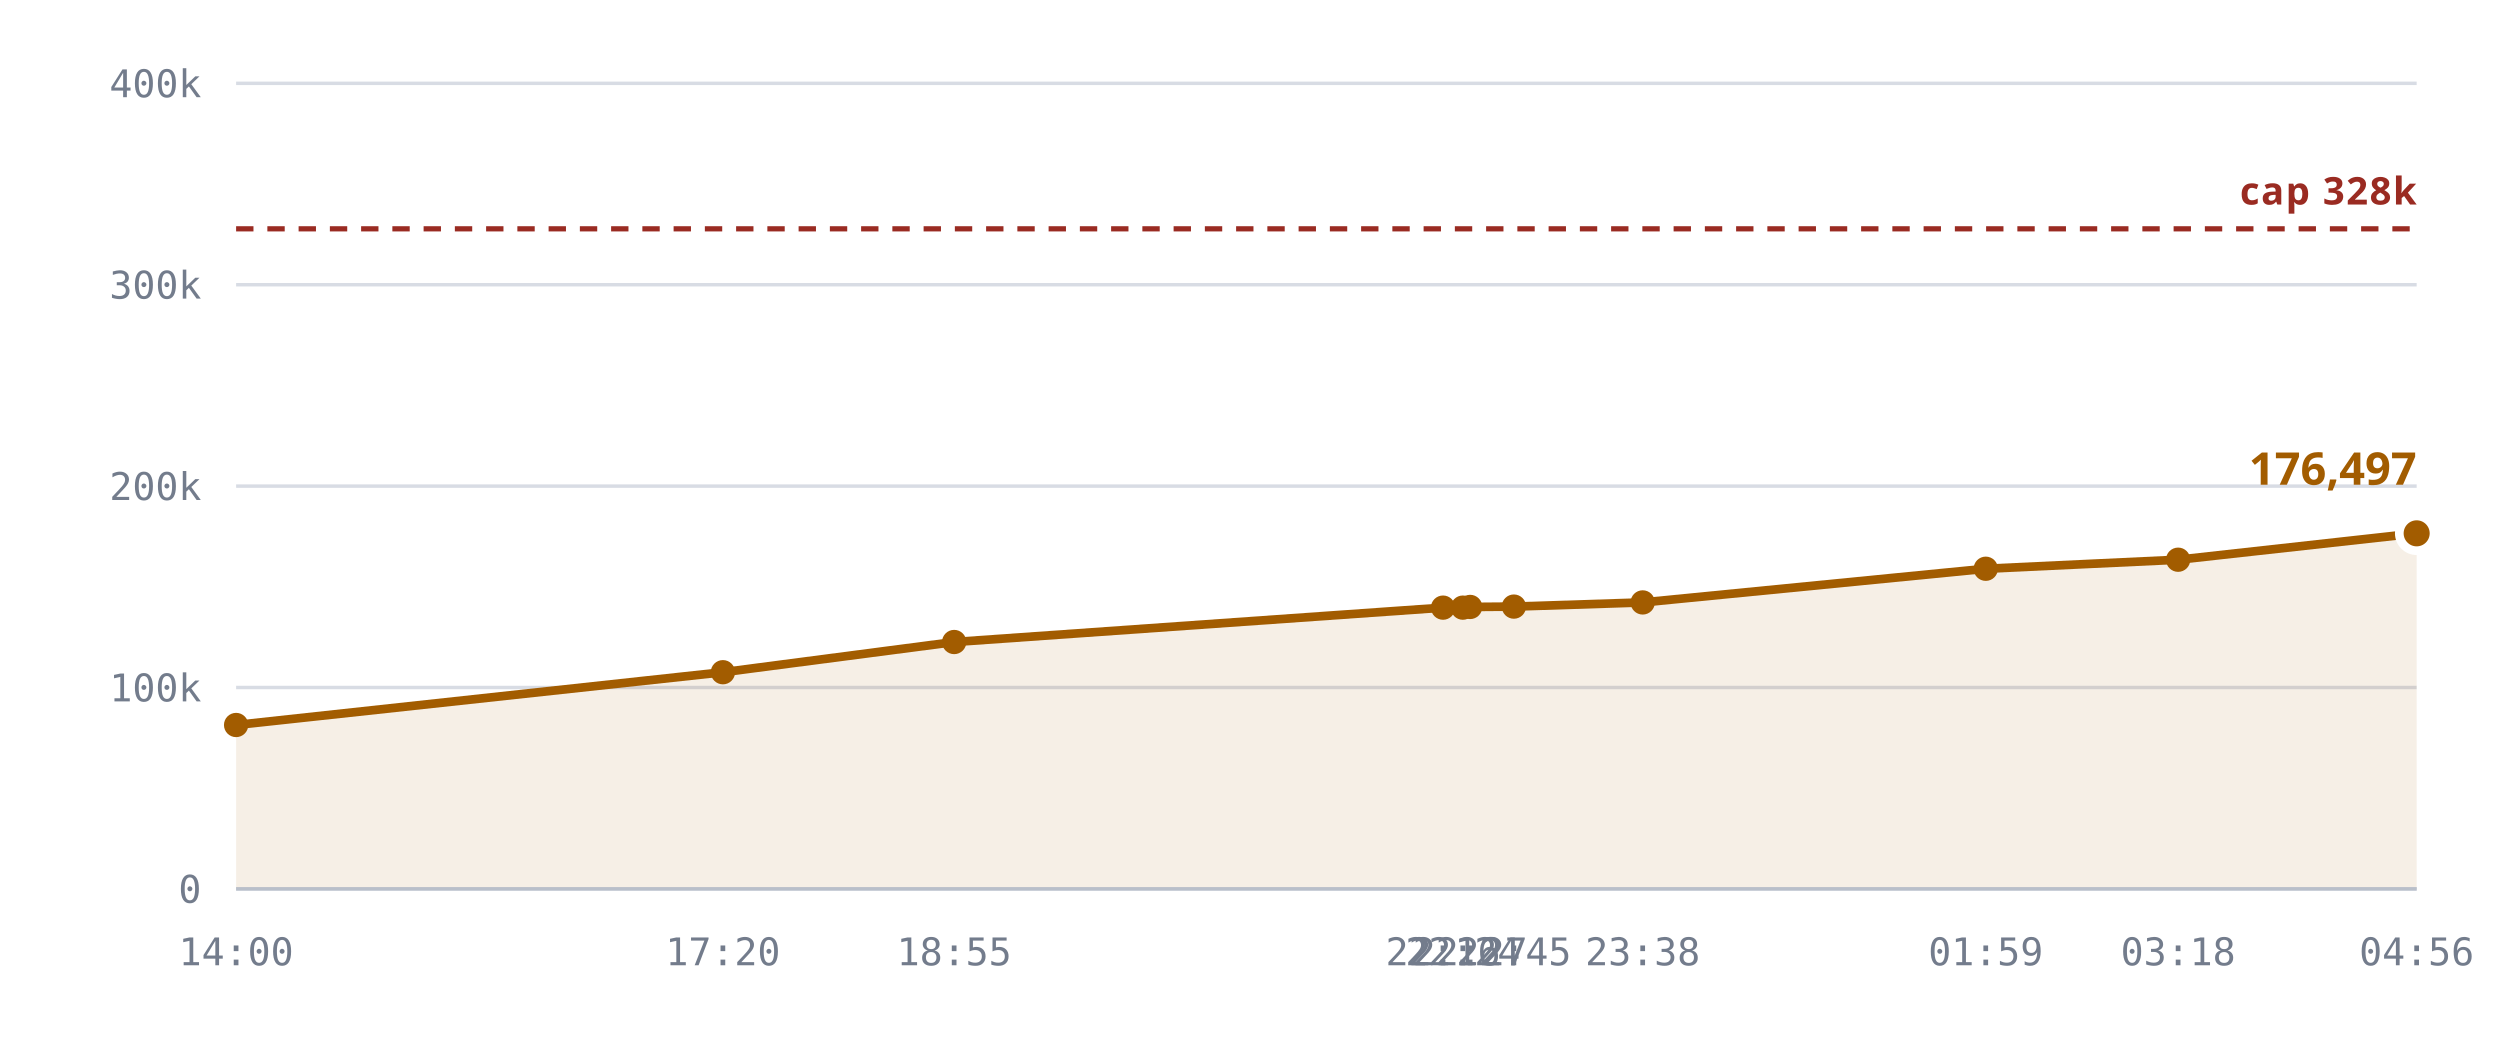
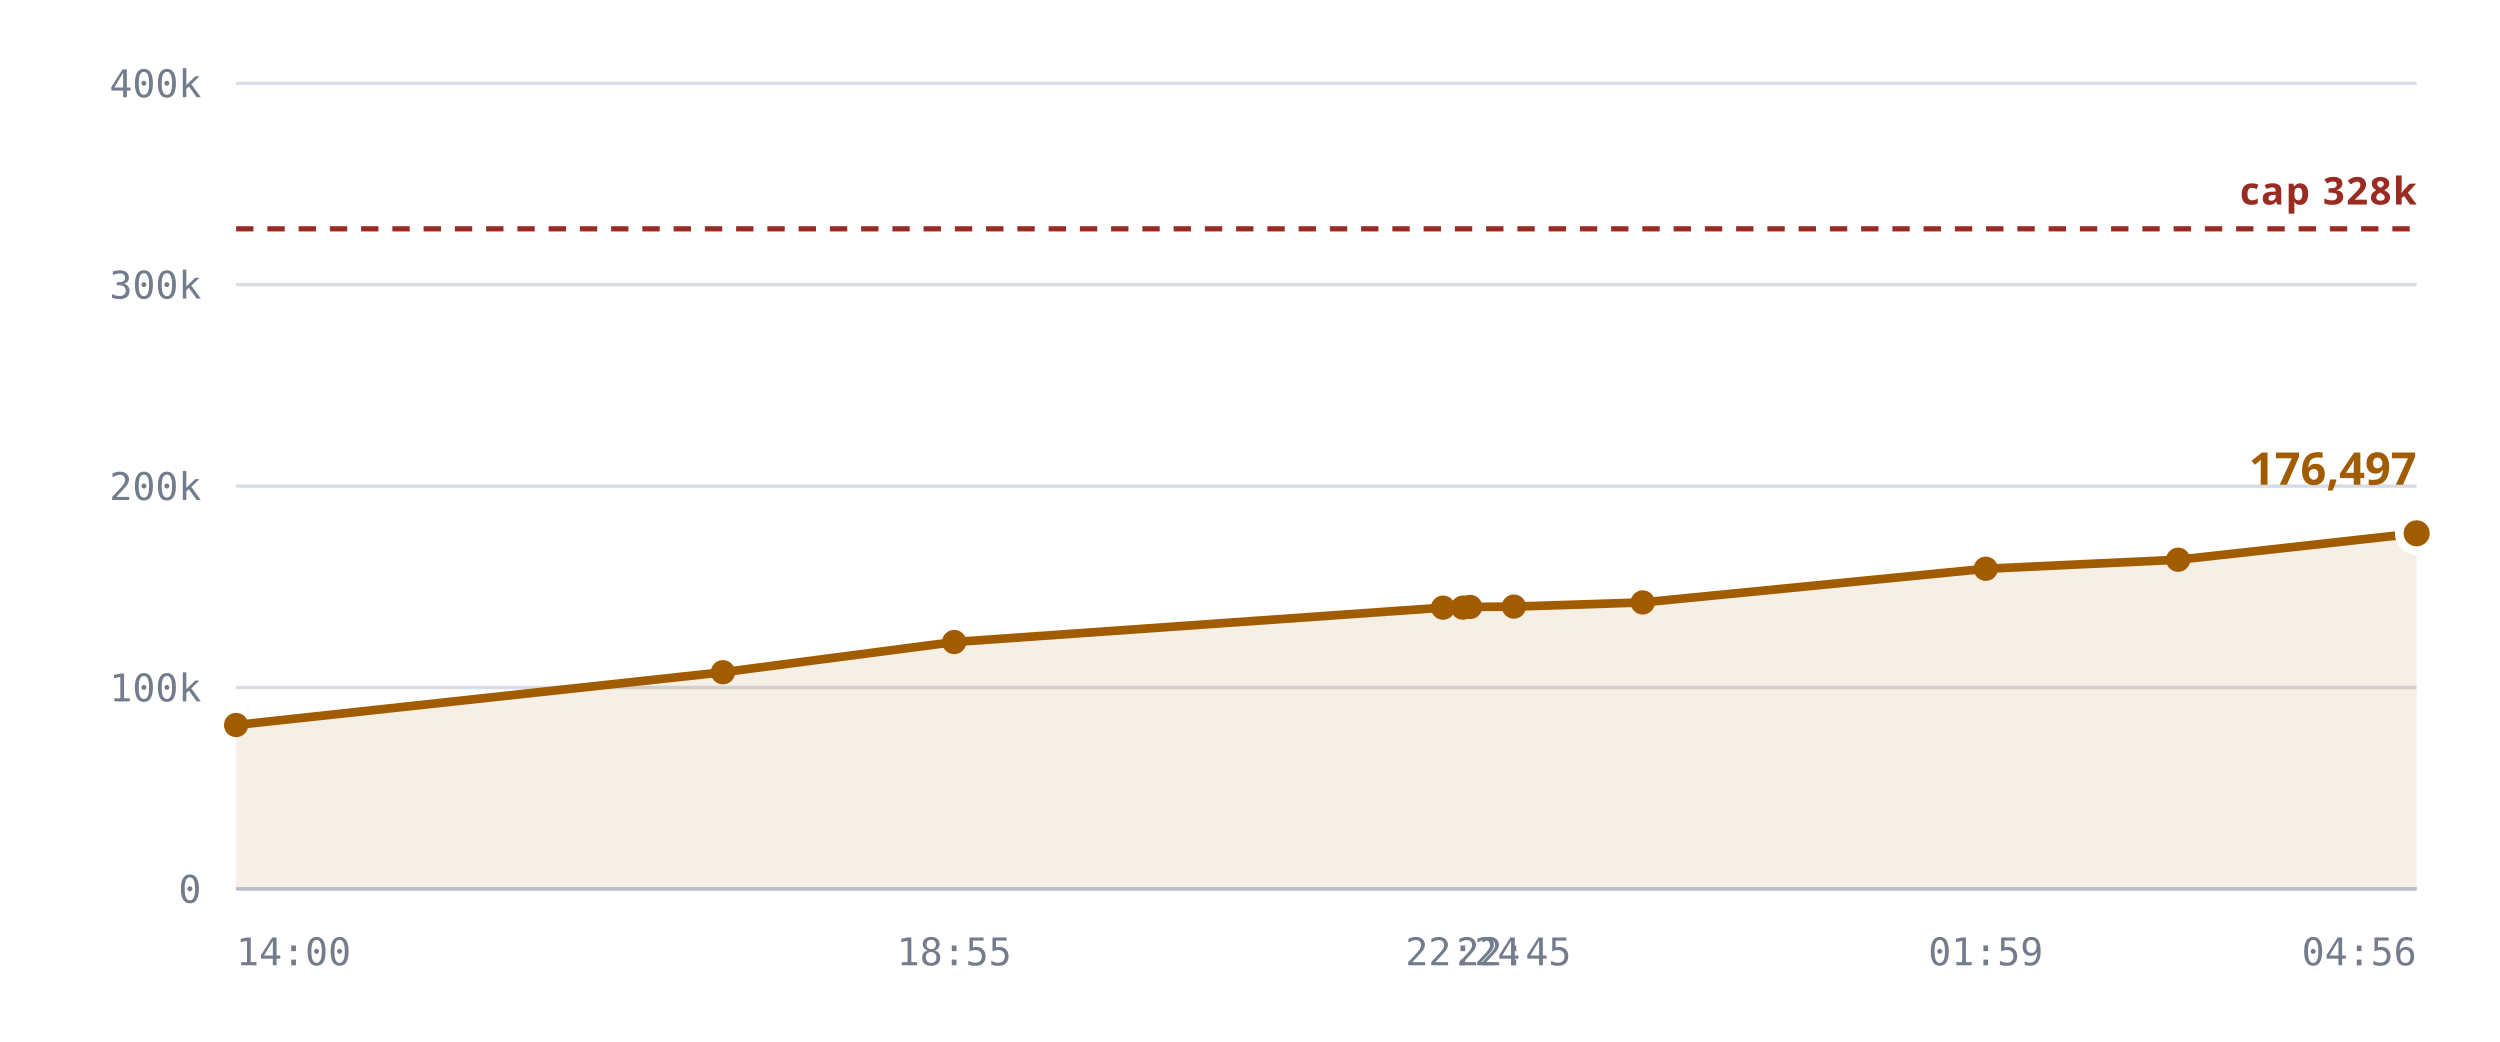
<svg xmlns="http://www.w3.org/2000/svg" viewBox="0 0 720 300" role="img" aria-label="Notes stored against the 327,680 cap">
  <style>
    .grid      { stroke: var(--chart-grid, #d8dce4); stroke-width: 1; }
    .cap       { stroke: var(--chart-cap, #9a2b22); stroke-width: 1.5; stroke-dasharray: 5 4; }
    .cap-label { fill: var(--chart-cap, #9a2b22); font: 600 11px Archivo, system-ui, sans-serif; letter-spacing: .04em; }
    .tick      { fill: var(--chart-muted, #737c8c); font: 500 11px "IBM Plex Mono", ui-monospace, monospace; }
    .tick-y    { text-anchor: end; }
    .tick-x    { text-anchor: middle; }
    .series    { fill: none; stroke: var(--chart-line, #a25c00); stroke-width: 2.5; stroke-linejoin: round; stroke-linecap: round; }
    .fill      { fill: var(--chart-fill, rgba(162,92,0,.10)); stroke: none; }
    .dot       { fill: var(--chart-line, #a25c00); }
    .dot-last  { stroke: var(--chart-bg, #fff); stroke-width: 2.5; }
    .end-label { fill: var(--chart-line, #a25c00); font: 700 13px Archivo, system-ui, sans-serif; }
    .axis      { stroke: var(--chart-axis, #b9bfca); stroke-width: 1; }
  </style>
  <line x1="68" y1="256.0" x2="696" y2="256.0" class="grid" />
  <text x="58" y="260.0" class="tick tick-y">0</text>
  <line x1="68" y1="198.0" x2="696" y2="198.0" class="grid" />
  <text x="58" y="202.0" class="tick tick-y">100k</text>
  <line x1="68" y1="140.0" x2="696" y2="140.0" class="grid" />
  <text x="58" y="144.0" class="tick tick-y">200k</text>
  <line x1="68" y1="82.0" x2="696" y2="82.0" class="grid" />
  <text x="58" y="86.0" class="tick tick-y">300k</text>
  <line x1="68" y1="24.0" x2="696" y2="24.0" class="grid" />
  <text x="58" y="28.0" class="tick tick-y">400k</text>
  <path d="M68.0,208.8 L208.2,193.6 L274.8,184.9 L415.6,175.0 L421.3,175.0 L423.4,174.8 L436.0,174.7 L473.1,173.5 L571.9,163.8 L627.3,161.2 L696.0,153.6 L696.0,256.0 L68.0,256.0 Z" class="fill" />
  <line x1="68" y1="65.9" x2="696" y2="65.9" class="cap" />
  <text x="696" y="58.9" class="cap-label" text-anchor="end">cap 328k</text>
  <path d="M68.0,208.8 L208.2,193.6 L274.8,184.9 L415.6,175.0 L421.3,175.0 L423.4,174.8 L436.0,174.7 L473.1,173.5 L571.9,163.8 L627.3,161.2 L696.0,153.6" class="series" />
  <circle cx="68.0" cy="208.8" r="3.5" class="dot" />
  <circle cx="208.2" cy="193.6" r="3.5" class="dot" />
  <circle cx="274.8" cy="184.9" r="3.5" class="dot" />
  <circle cx="415.6" cy="175.0" r="3.5" class="dot" />
  <circle cx="421.3" cy="175.0" r="3.5" class="dot" />
  <circle cx="423.4" cy="174.8" r="3.5" class="dot" />
  <circle cx="436.0" cy="174.7" r="3.5" class="dot" />
  <circle cx="473.1" cy="173.5" r="3.5" class="dot" />
  <circle cx="571.9" cy="163.8" r="3.5" class="dot" />
  <circle cx="627.3" cy="161.2" r="3.5" class="dot" />
  <circle cx="696.0" cy="153.6" r="5" class="dot dot-last" />
  <text x="696.0" y="139.6" class="end-label" text-anchor="end">176,497</text>
  <line x1="68" y1="256" x2="696" y2="256" class="axis" />
-   <text x="68.0" y="278" class="tick tick-x">14:00</text>
-   <text x="208.2" y="278" class="tick tick-x">17:20</text>
-   <text x="274.8" y="278" class="tick tick-x">18:55</text>
-   <text x="415.6" y="278" class="tick tick-x">22:16</text>
-   <text x="421.3" y="278" class="tick tick-x">22:24</text>
-   <text x="423.4" y="278" class="tick tick-x">22:27</text>
-   <text x="436.0" y="278" class="tick tick-x">22:45</text>
-   <text x="473.1" y="278" class="tick tick-x">23:38</text>
-   <text x="571.9" y="278" class="tick tick-x">01:59</text>
-   <text x="627.3" y="278" class="tick tick-x">03:18</text>
-   <text x="696.0" y="278" class="tick tick-x">04:56</text>
+   <text x="68.0" y="278" class="tick" text-anchor="start">14:00</text>
+   <text x="274.8" y="278" class="tick" text-anchor="middle">18:55</text>
+   <text x="421.3" y="278" class="tick" text-anchor="middle">22:24</text>
+   <text x="436.0" y="278" class="tick" text-anchor="middle">22:45</text>
+   <text x="571.9" y="278" class="tick" text-anchor="middle">01:59</text>
+   <text x="696.0" y="278" class="tick" text-anchor="end">04:56</text>
</svg>
